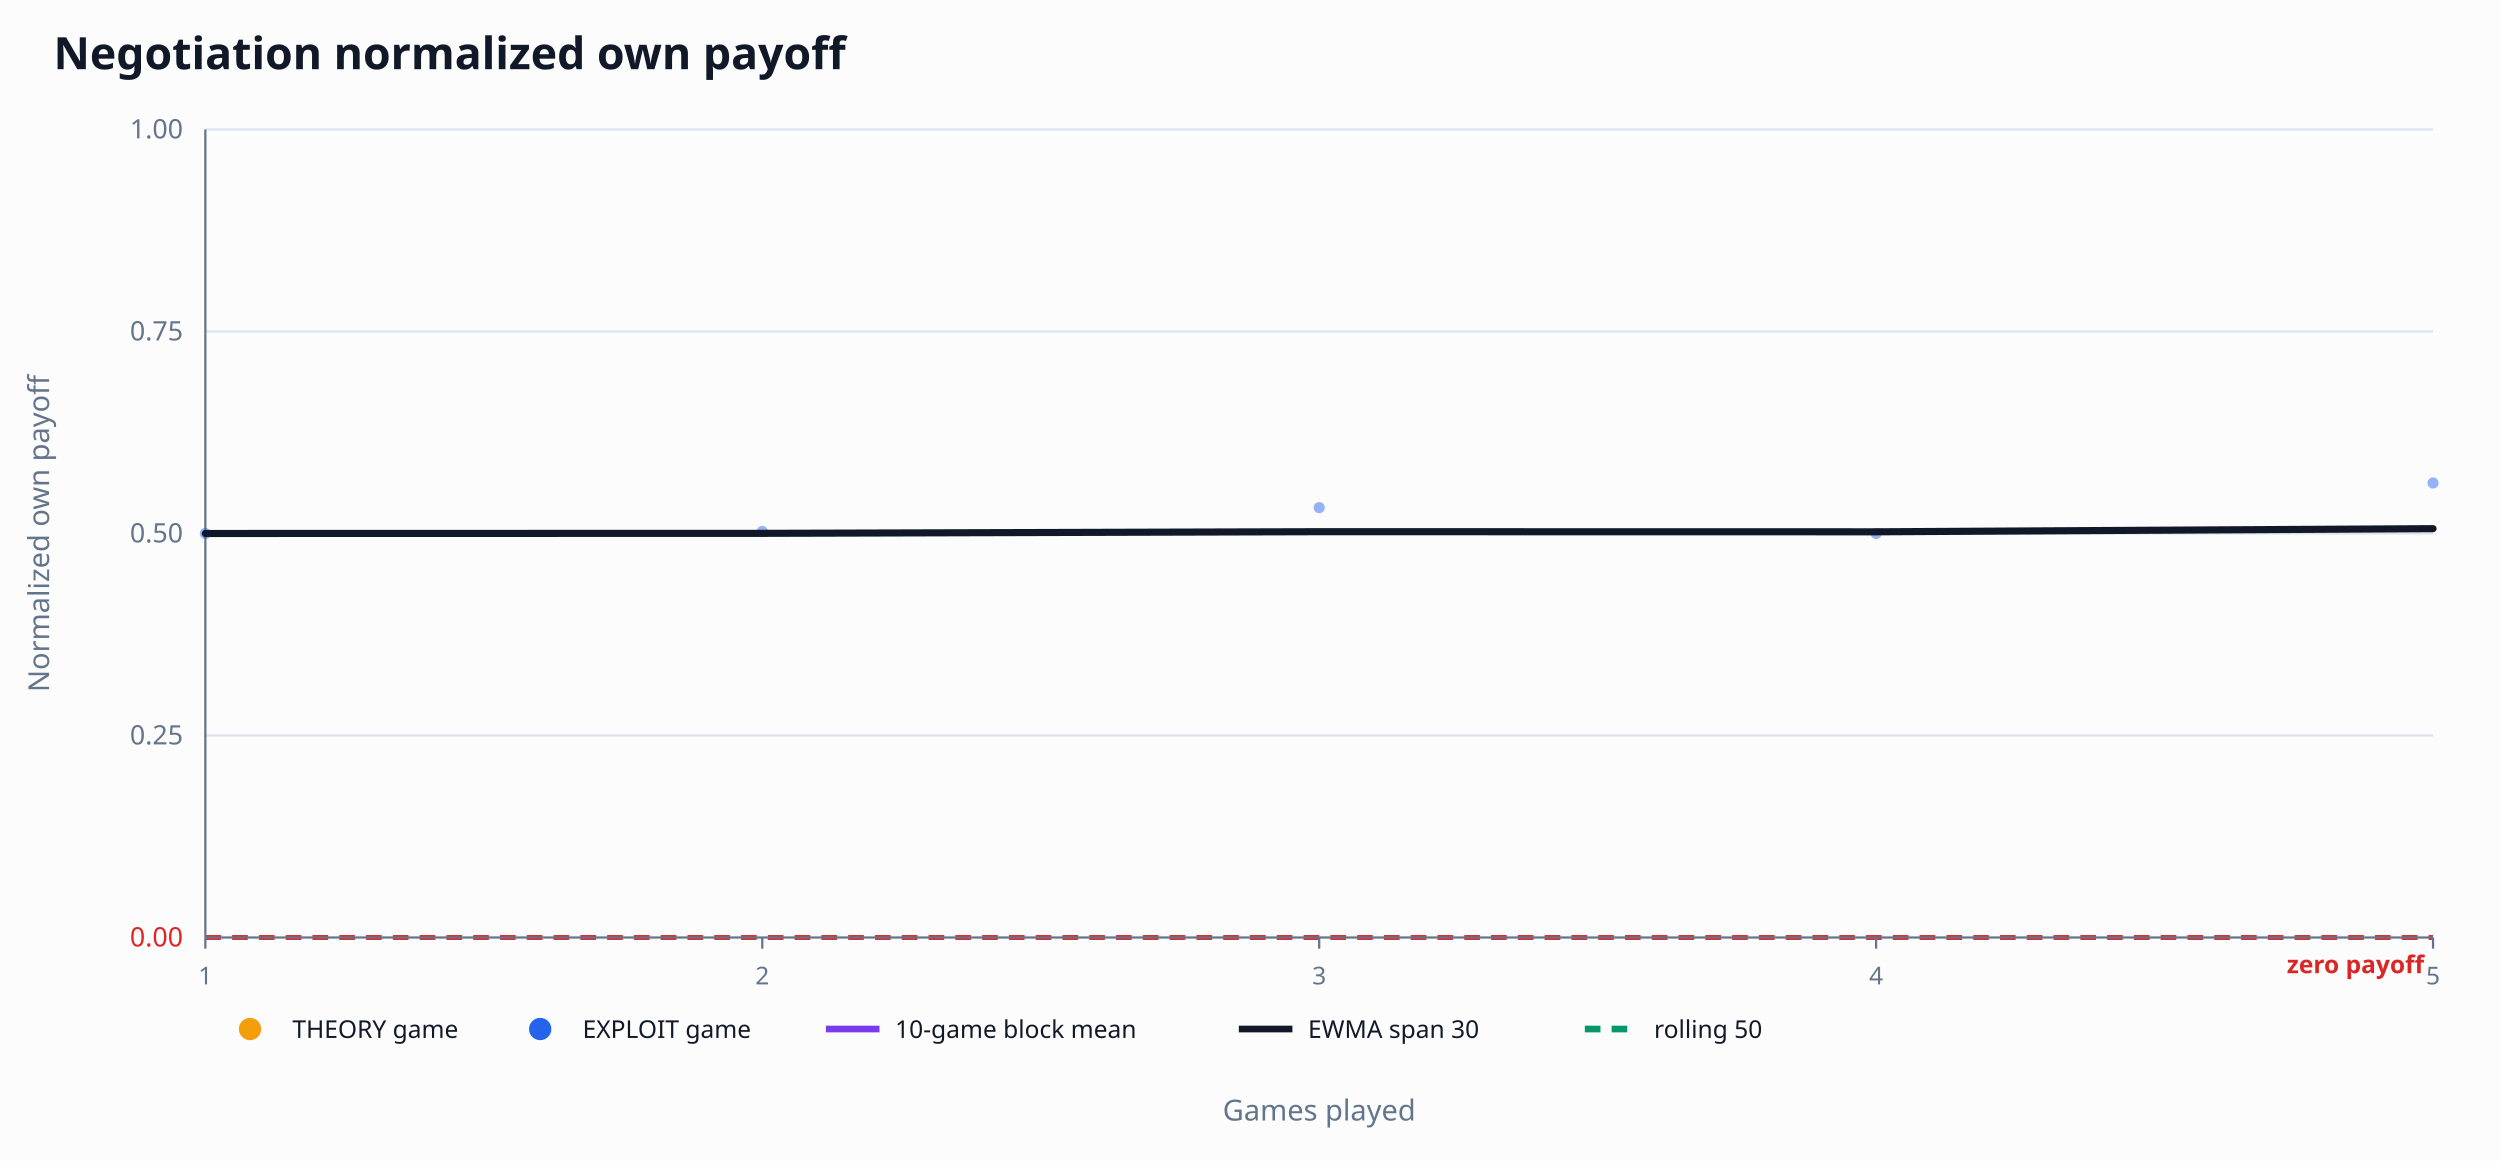
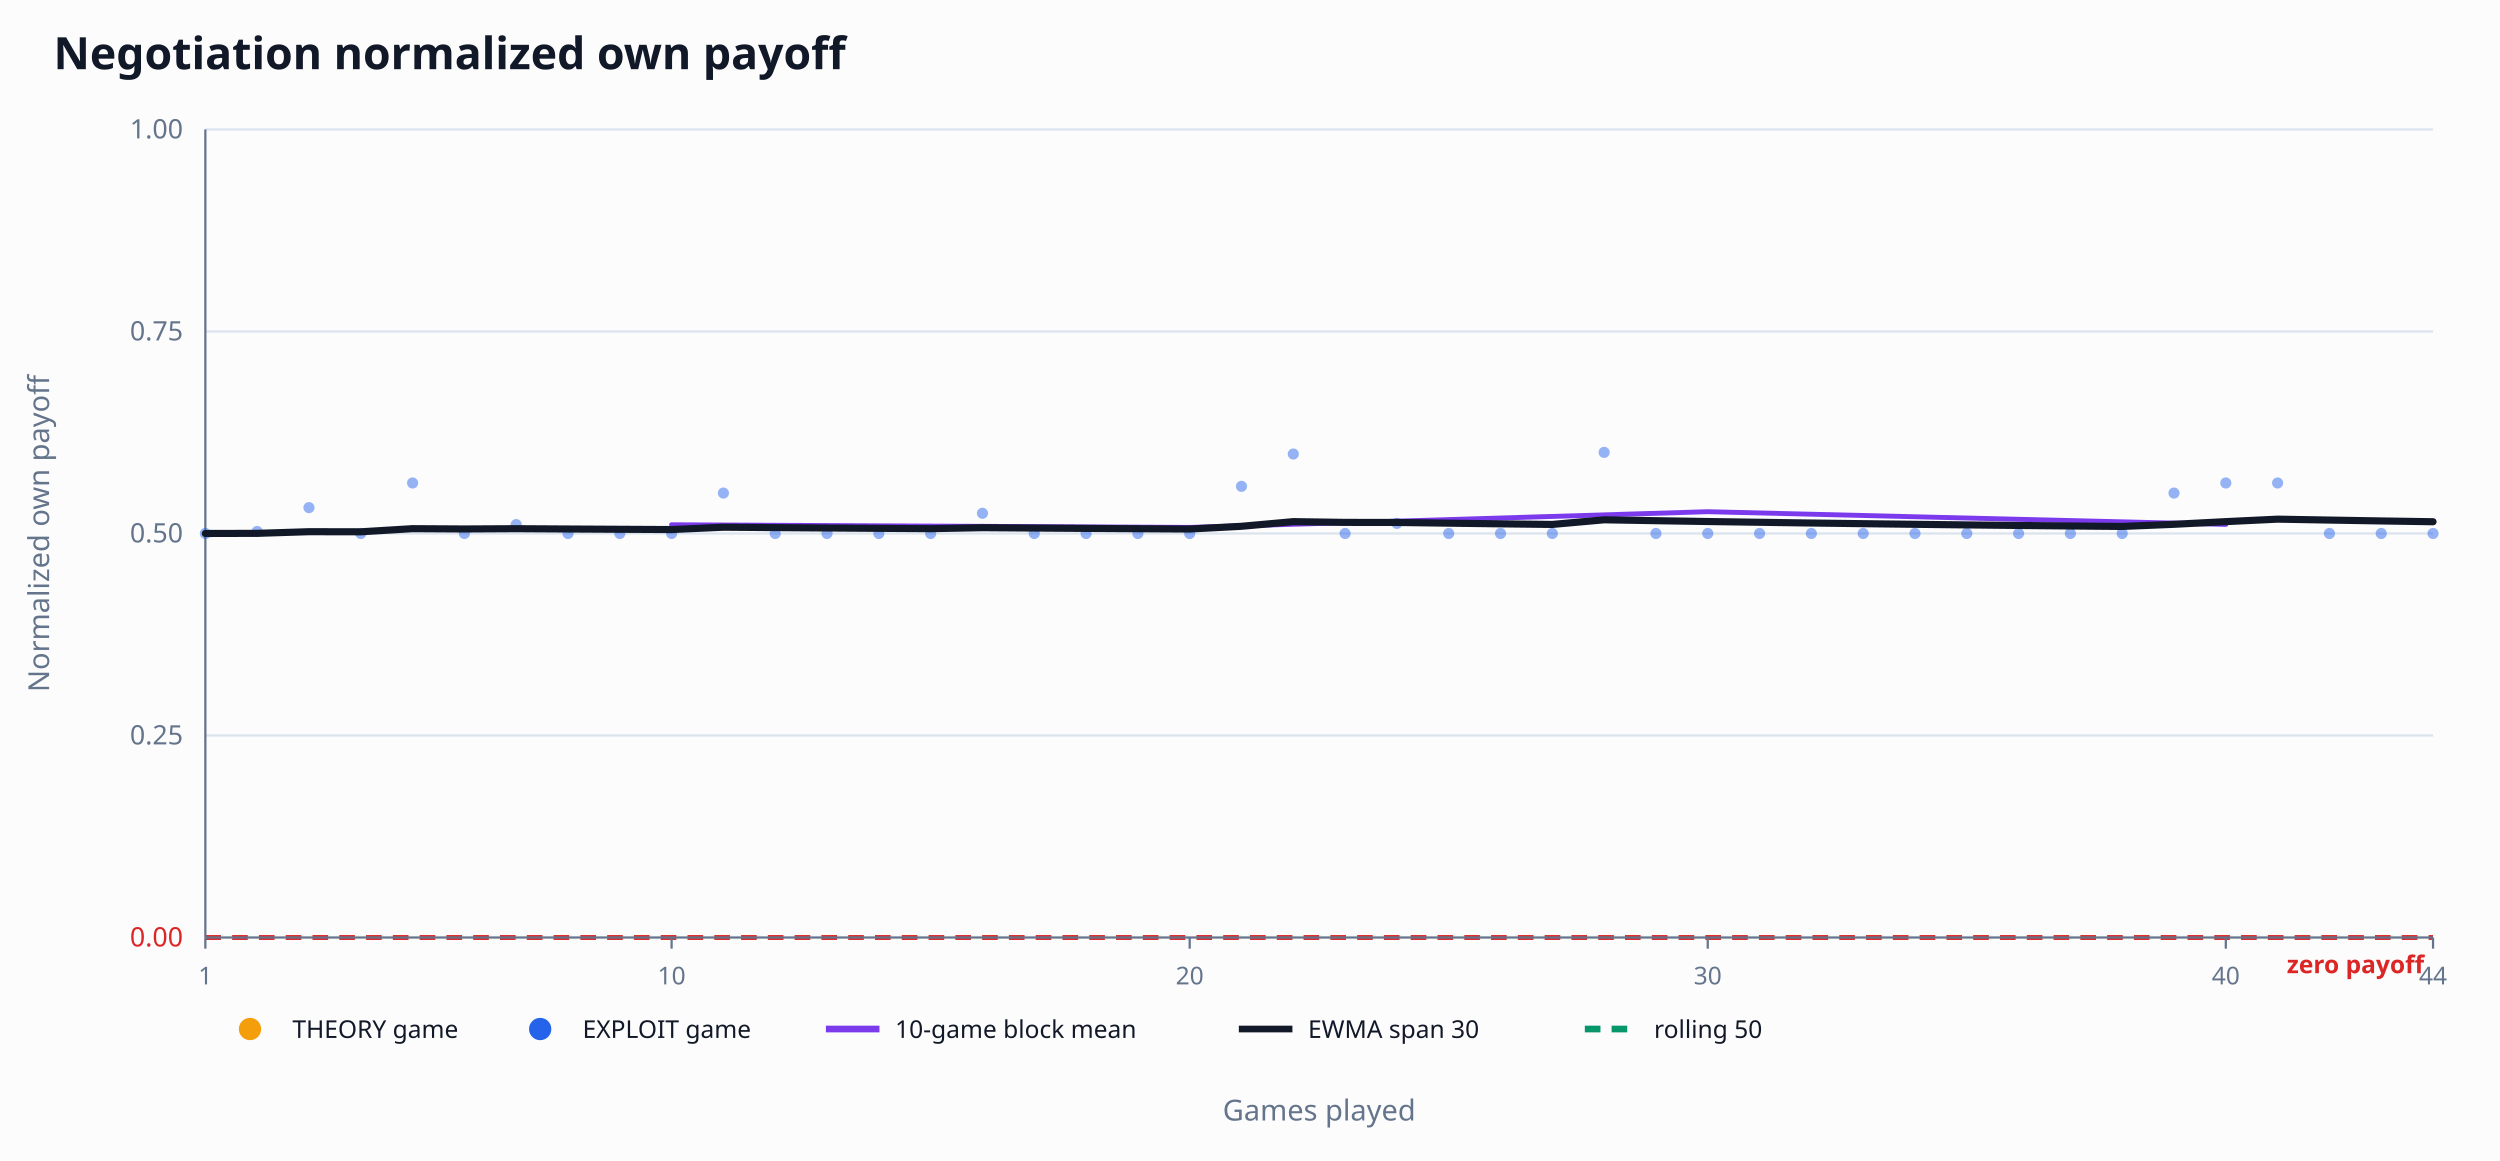
<svg xmlns="http://www.w3.org/2000/svg" width="1120" height="520" viewBox="0 0 1120 520">
  <rect width="100%" height="100%" fill="#fcfcfd" />
  <text x="24" y="31" font-family="system-ui,sans-serif" font-size="20" font-weight="700" fill="#111827">Negotiation normalized own payoff</text>
  <line x1="92" y1="420.00" x2="1090" y2="420.00" stroke="#dc2626" stroke-width="2.2" stroke-dasharray="7,5" />
  <text x="82" y="424.00" text-anchor="end" font-family="system-ui,sans-serif" font-size="12" fill="#dc2626">0.00</text>
  <line x1="92" y1="329.50" x2="1090" y2="329.50" stroke="#dbe3ee" stroke-width="1" />
  <text x="82" y="333.50" text-anchor="end" font-family="system-ui,sans-serif" font-size="12" fill="#64748b">0.25</text>
  <line x1="92" y1="239.00" x2="1090" y2="239.00" stroke="#dbe3ee" stroke-width="1" />
  <text x="82" y="243.00" text-anchor="end" font-family="system-ui,sans-serif" font-size="12" fill="#64748b">0.50</text>
  <line x1="92" y1="148.50" x2="1090" y2="148.50" stroke="#dbe3ee" stroke-width="1" />
  <text x="82" y="152.50" text-anchor="end" font-family="system-ui,sans-serif" font-size="12" fill="#64748b">0.75</text>
  <line x1="92" y1="58.00" x2="1090" y2="58.00" stroke="#dbe3ee" stroke-width="1" />
  <text x="82" y="62.00" text-anchor="end" font-family="system-ui,sans-serif" font-size="12" fill="#64748b">1.00</text>
  <line x1="92.00" y1="420" x2="92.00" y2="425" stroke="#64748b" />
  <text x="92.00" y="441" text-anchor="middle" font-family="system-ui,sans-serif" font-size="11" fill="#64748b">1</text>
-   <line x1="341.50" y1="420" x2="341.50" y2="425" stroke="#64748b" />
-   <text x="341.50" y="441" text-anchor="middle" font-family="system-ui,sans-serif" font-size="11" fill="#64748b">2</text>
-   <line x1="591.00" y1="420" x2="591.00" y2="425" stroke="#64748b" />
-   <text x="591.00" y="441" text-anchor="middle" font-family="system-ui,sans-serif" font-size="11" fill="#64748b">3</text>
-   <line x1="840.50" y1="420" x2="840.50" y2="425" stroke="#64748b" />
-   <text x="840.50" y="441" text-anchor="middle" font-family="system-ui,sans-serif" font-size="11" fill="#64748b">4</text>
+   <line x1="300.88" y1="420" x2="300.88" y2="425" stroke="#64748b" />
+   <text x="300.88" y="441" text-anchor="middle" font-family="system-ui,sans-serif" font-size="11" fill="#64748b">10</text>
+   <line x1="532.98" y1="420" x2="532.98" y2="425" stroke="#64748b" />
+   <text x="532.98" y="441" text-anchor="middle" font-family="system-ui,sans-serif" font-size="11" fill="#64748b">20</text>
+   <line x1="765.07" y1="420" x2="765.07" y2="425" stroke="#64748b" />
+   <text x="765.07" y="441" text-anchor="middle" font-family="system-ui,sans-serif" font-size="11" fill="#64748b">30</text>
+   <line x1="997.16" y1="420" x2="997.16" y2="425" stroke="#64748b" />
+   <text x="997.16" y="441" text-anchor="middle" font-family="system-ui,sans-serif" font-size="11" fill="#64748b">40</text>
  <line x1="1090.00" y1="420" x2="1090.00" y2="425" stroke="#64748b" />
-   <text x="1090.00" y="441" text-anchor="middle" font-family="system-ui,sans-serif" font-size="11" fill="#64748b">5</text>
+   <text x="1090.00" y="441" text-anchor="middle" font-family="system-ui,sans-serif" font-size="11" fill="#64748b">44</text>
  <line x1="92" y1="58" x2="92" y2="420" stroke="#64748b" />
  <line x1="92" y1="420" x2="1090" y2="420" stroke="#64748b" />
  <text x="591.00" y="502" text-anchor="middle" font-family="system-ui,sans-serif" font-size="13" fill="#64748b">Games played</text>
  <text x="22" y="239.00" text-anchor="middle" transform="rotate(-90 22 239.00)" font-family="system-ui,sans-serif" font-size="13" fill="#64748b">Normalized own payoff</text>
  <text x="1086" y="436.00" text-anchor="end" font-family="system-ui,sans-serif" font-size="11" font-weight="700" fill="#dc2626">zero payoff</text>
  <circle cx="92.00" cy="239.00" r="2.5" fill="#2563eb" opacity="0.48" />
-   <circle cx="341.50" cy="238.10" r="2.5" fill="#2563eb" opacity="0.48" />
-   <circle cx="591.00" cy="227.42" r="2.5" fill="#2563eb" opacity="0.48" />
-   <circle cx="840.50" cy="239.00" r="2.5" fill="#2563eb" opacity="0.48" />
-   <circle cx="1090.00" cy="216.38" r="2.5" fill="#2563eb" opacity="0.48" />
-   <polyline points="92.00,239.00 341.50,238.94 591.00,238.20 840.50,238.25 1090.00,236.84" fill="none" stroke="#111827" stroke-width="3.2" stroke-linejoin="round" stroke-linecap="round" />
+   <circle cx="115.21" cy="238.10" r="2.5" fill="#2563eb" opacity="0.48" />
+   <circle cx="138.42" cy="227.42" r="2.5" fill="#2563eb" opacity="0.48" />
+   <circle cx="161.63" cy="239.00" r="2.5" fill="#2563eb" opacity="0.48" />
+   <circle cx="184.84" cy="216.38" r="2.5" fill="#2563eb" opacity="0.48" />
+   <circle cx="208.05" cy="239.00" r="2.5" fill="#2563eb" opacity="0.48" />
+   <circle cx="231.26" cy="235.02" r="2.5" fill="#2563eb" opacity="0.48" />
+   <circle cx="254.47" cy="239.00" r="2.5" fill="#2563eb" opacity="0.48" />
+   <circle cx="277.67" cy="239.00" r="2.5" fill="#2563eb" opacity="0.48" />
+   <circle cx="300.88" cy="239.00" r="2.5" fill="#2563eb" opacity="0.48" />
+   <circle cx="324.09" cy="220.90" r="2.5" fill="#2563eb" opacity="0.48" />
+   <circle cx="347.30" cy="239.00" r="2.5" fill="#2563eb" opacity="0.48" />
+   <circle cx="370.51" cy="239.00" r="2.5" fill="#2563eb" opacity="0.48" />
+   <circle cx="393.72" cy="239.00" r="2.5" fill="#2563eb" opacity="0.48" />
+   <circle cx="416.93" cy="239.00" r="2.5" fill="#2563eb" opacity="0.48" />
+   <circle cx="440.14" cy="229.95" r="2.5" fill="#2563eb" opacity="0.48" />
+   <circle cx="463.35" cy="239.00" r="2.5" fill="#2563eb" opacity="0.48" />
+   <circle cx="486.56" cy="239.00" r="2.5" fill="#2563eb" opacity="0.48" />
+   <circle cx="509.77" cy="239.00" r="2.5" fill="#2563eb" opacity="0.48" />
+   <circle cx="532.98" cy="239.00" r="2.5" fill="#2563eb" opacity="0.48" />
+   <circle cx="556.19" cy="217.88" r="2.5" fill="#2563eb" opacity="0.48" />
+   <circle cx="579.40" cy="203.40" r="2.5" fill="#2563eb" opacity="0.48" />
+   <circle cx="602.60" cy="239.00" r="2.5" fill="#2563eb" opacity="0.48" />
+   <circle cx="625.81" cy="234.48" r="2.5" fill="#2563eb" opacity="0.48" />
+   <circle cx="649.02" cy="239.00" r="2.5" fill="#2563eb" opacity="0.48" />
+   <circle cx="672.23" cy="239.00" r="2.5" fill="#2563eb" opacity="0.48" />
+   <circle cx="695.44" cy="239.00" r="2.5" fill="#2563eb" opacity="0.48" />
+   <circle cx="718.65" cy="202.67" r="2.5" fill="#2563eb" opacity="0.48" />
+   <circle cx="741.86" cy="239.00" r="2.5" fill="#2563eb" opacity="0.48" />
+   <circle cx="765.07" cy="239.00" r="2.5" fill="#2563eb" opacity="0.48" />
+   <circle cx="788.28" cy="239.00" r="2.5" fill="#2563eb" opacity="0.48" />
+   <circle cx="811.49" cy="239.00" r="2.5" fill="#2563eb" opacity="0.48" />
+   <circle cx="834.70" cy="239.00" r="2.5" fill="#2563eb" opacity="0.48" />
+   <circle cx="857.91" cy="239.00" r="2.5" fill="#2563eb" opacity="0.48" />
+   <circle cx="881.12" cy="239.00" r="2.5" fill="#2563eb" opacity="0.48" />
+   <circle cx="904.33" cy="239.00" r="2.5" fill="#2563eb" opacity="0.48" />
+   <circle cx="927.53" cy="239.00" r="2.5" fill="#2563eb" opacity="0.48" />
+   <circle cx="950.74" cy="239.00" r="2.5" fill="#2563eb" opacity="0.48" />
+   <circle cx="973.95" cy="220.90" r="2.5" fill="#2563eb" opacity="0.48" />
+   <circle cx="997.16" cy="216.38" r="2.5" fill="#2563eb" opacity="0.48" />
+   <circle cx="1020.37" cy="216.38" r="2.5" fill="#2563eb" opacity="0.48" />
+   <circle cx="1043.58" cy="239.00" r="2.5" fill="#2563eb" opacity="0.48" />
+   <circle cx="1066.79" cy="239.00" r="2.5" fill="#2563eb" opacity="0.48" />
+   <circle cx="1090.00" cy="239.00" r="2.5" fill="#2563eb" opacity="0.48" />
+   <polyline points="300.88,235.09 532.98,236.28 765.07,229.24 997.16,234.93" fill="none" stroke="#7c3aed" stroke-width="2.2" stroke-linejoin="round" stroke-linecap="round" />
+   <polyline points="92.00,239.00 115.21,238.94 138.42,238.20 161.63,238.25 184.84,236.84 208.05,236.98 231.26,236.85 254.47,236.99 277.67,237.12 300.88,237.24 324.09,236.19 347.30,236.37 370.51,236.54 393.72,236.70 416.93,236.85 440.14,236.40 463.35,236.57 486.56,236.73 509.77,236.87 532.98,237.01 556.19,235.78 579.40,233.69 602.60,234.03 625.81,234.06 649.02,234.38 672.23,234.68 695.44,234.95 718.65,232.87 741.86,233.27 765.07,233.64 788.28,233.98 811.49,234.31 834.70,234.61 857.91,234.89 881.12,235.16 904.33,235.41 927.53,235.64 950.74,235.85 973.95,234.89 997.16,233.69 1020.37,232.58 1043.58,232.99 1066.79,233.38 1090.00,233.74" fill="none" stroke="#111827" stroke-width="3.2" stroke-linejoin="round" stroke-linecap="round" />
  <circle cx="112" cy="461" r="5" fill="#f59e0b" />
  <text x="131" y="465" font-family="system-ui,sans-serif" font-size="11" fill="#111827">THEORY game</text>
  <circle cx="242" cy="461" r="5" fill="#2563eb" />
  <text x="261" y="465" font-family="system-ui,sans-serif" font-size="11" fill="#111827">EXPLOIT game</text>
  <line x1="370" y1="461" x2="394" y2="461" stroke="#7c3aed" stroke-width="3" />
  <text x="401" y="465" font-family="system-ui,sans-serif" font-size="11" fill="#111827">10-game block mean</text>
  <line x1="555" y1="461" x2="579" y2="461" stroke="#111827" stroke-width="3" />
  <text x="586" y="465" font-family="system-ui,sans-serif" font-size="11" fill="#111827">EWMA span 30</text>
  <line x1="710" y1="461" x2="734" y2="461" stroke="#059669" stroke-width="3" stroke-dasharray="7,5" />
  <text x="741" y="465" font-family="system-ui,sans-serif" font-size="11" fill="#111827">rolling 50</text>
</svg>
